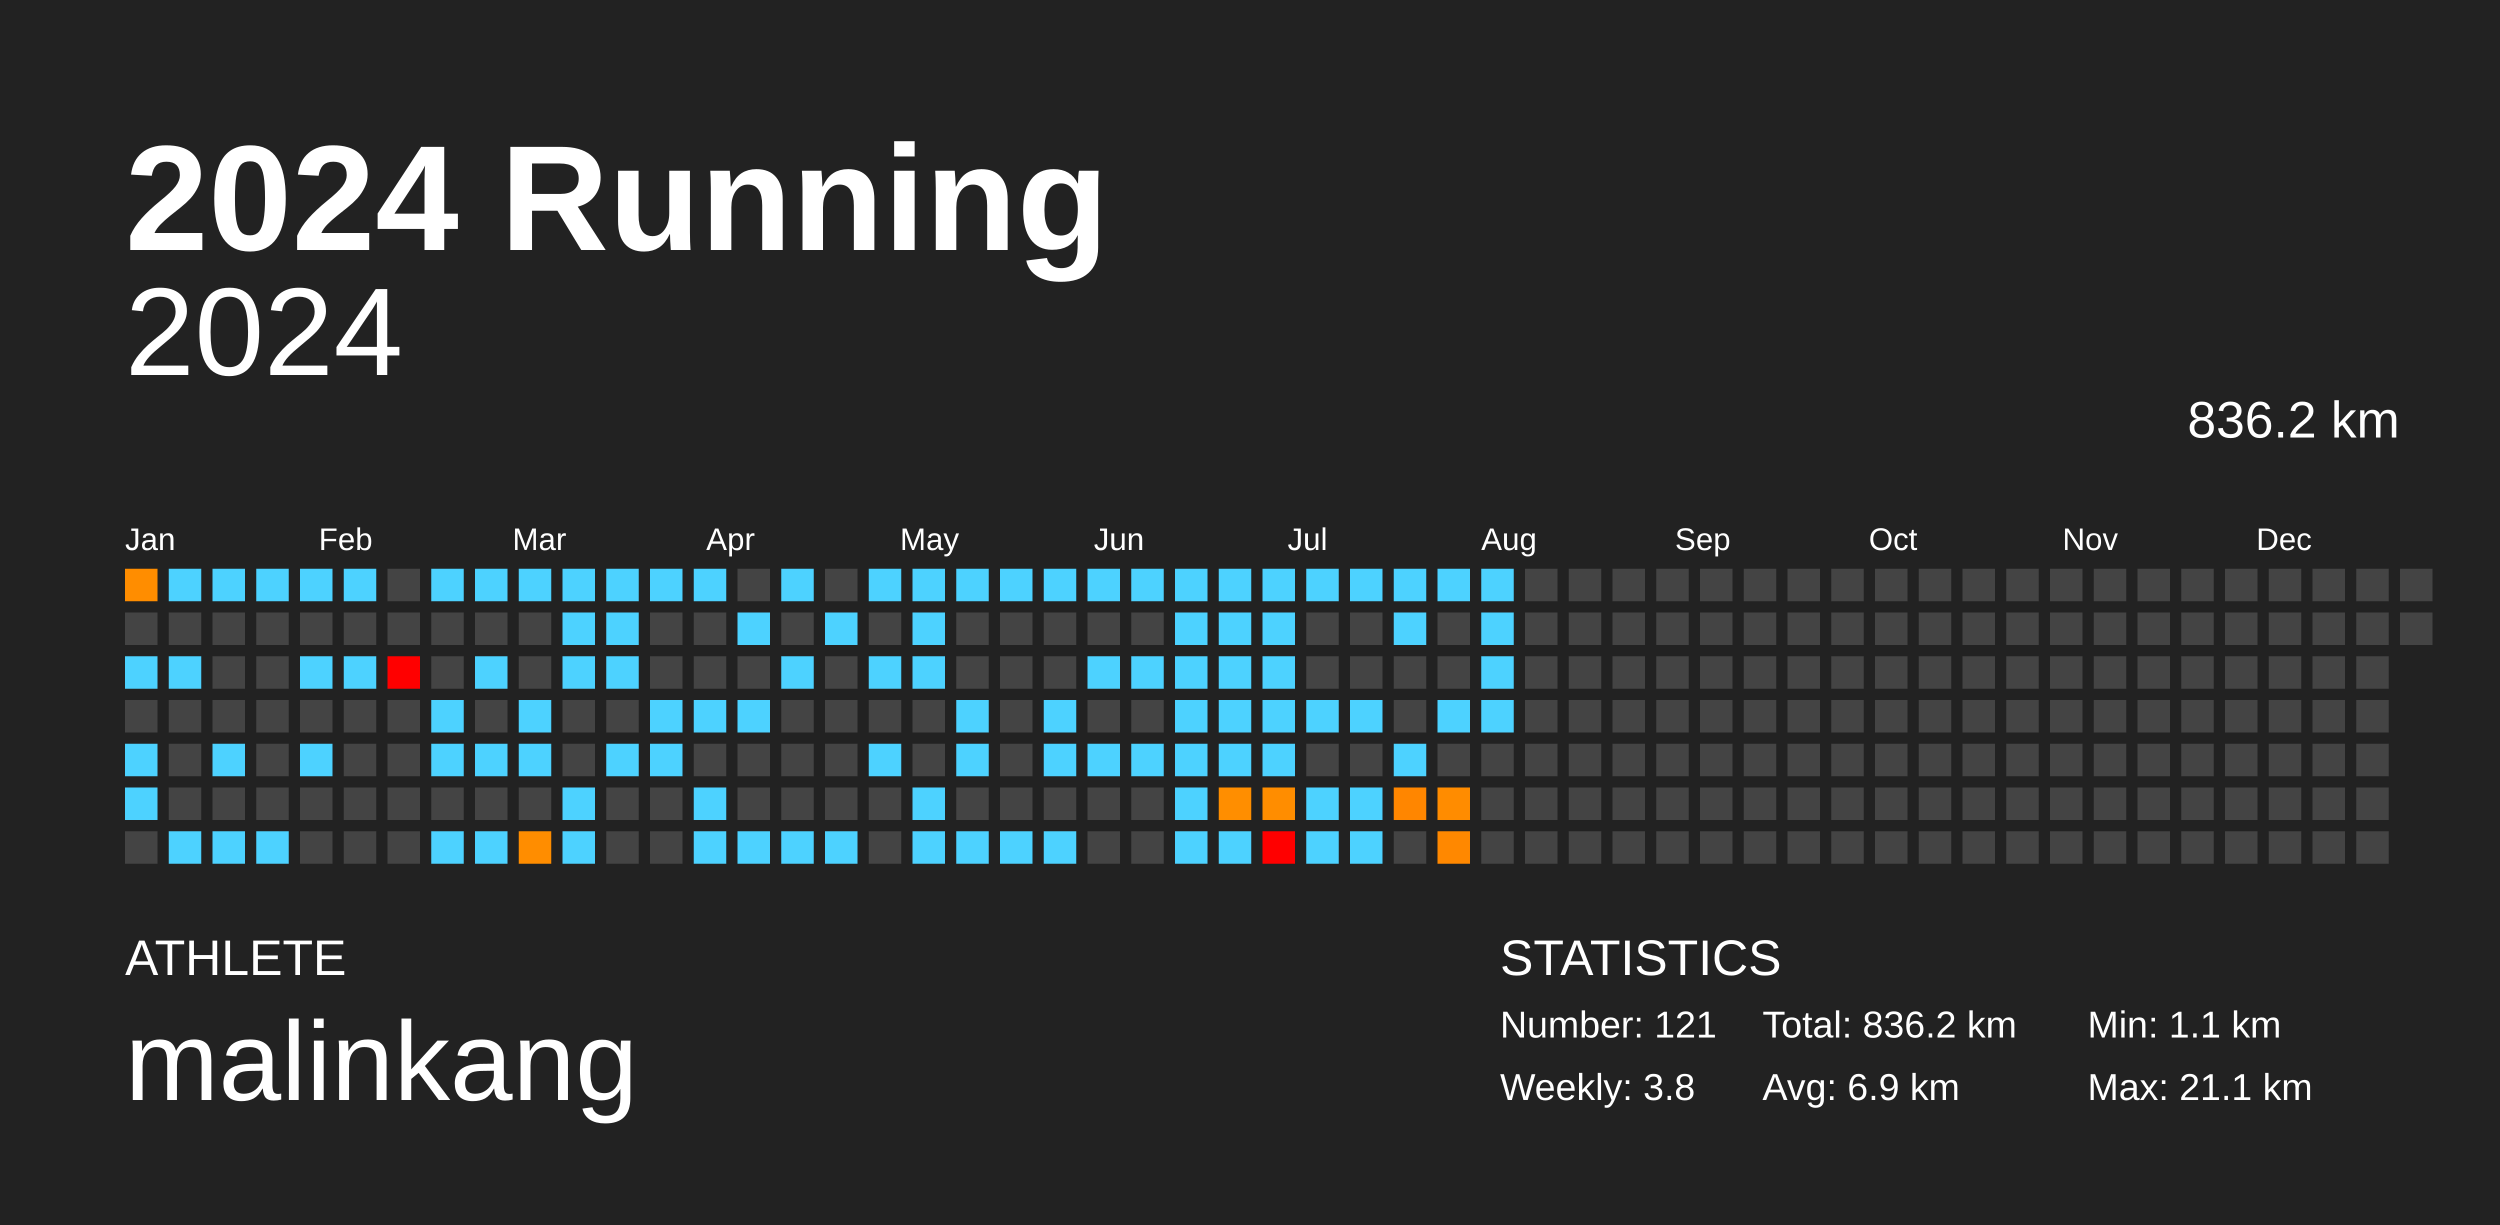
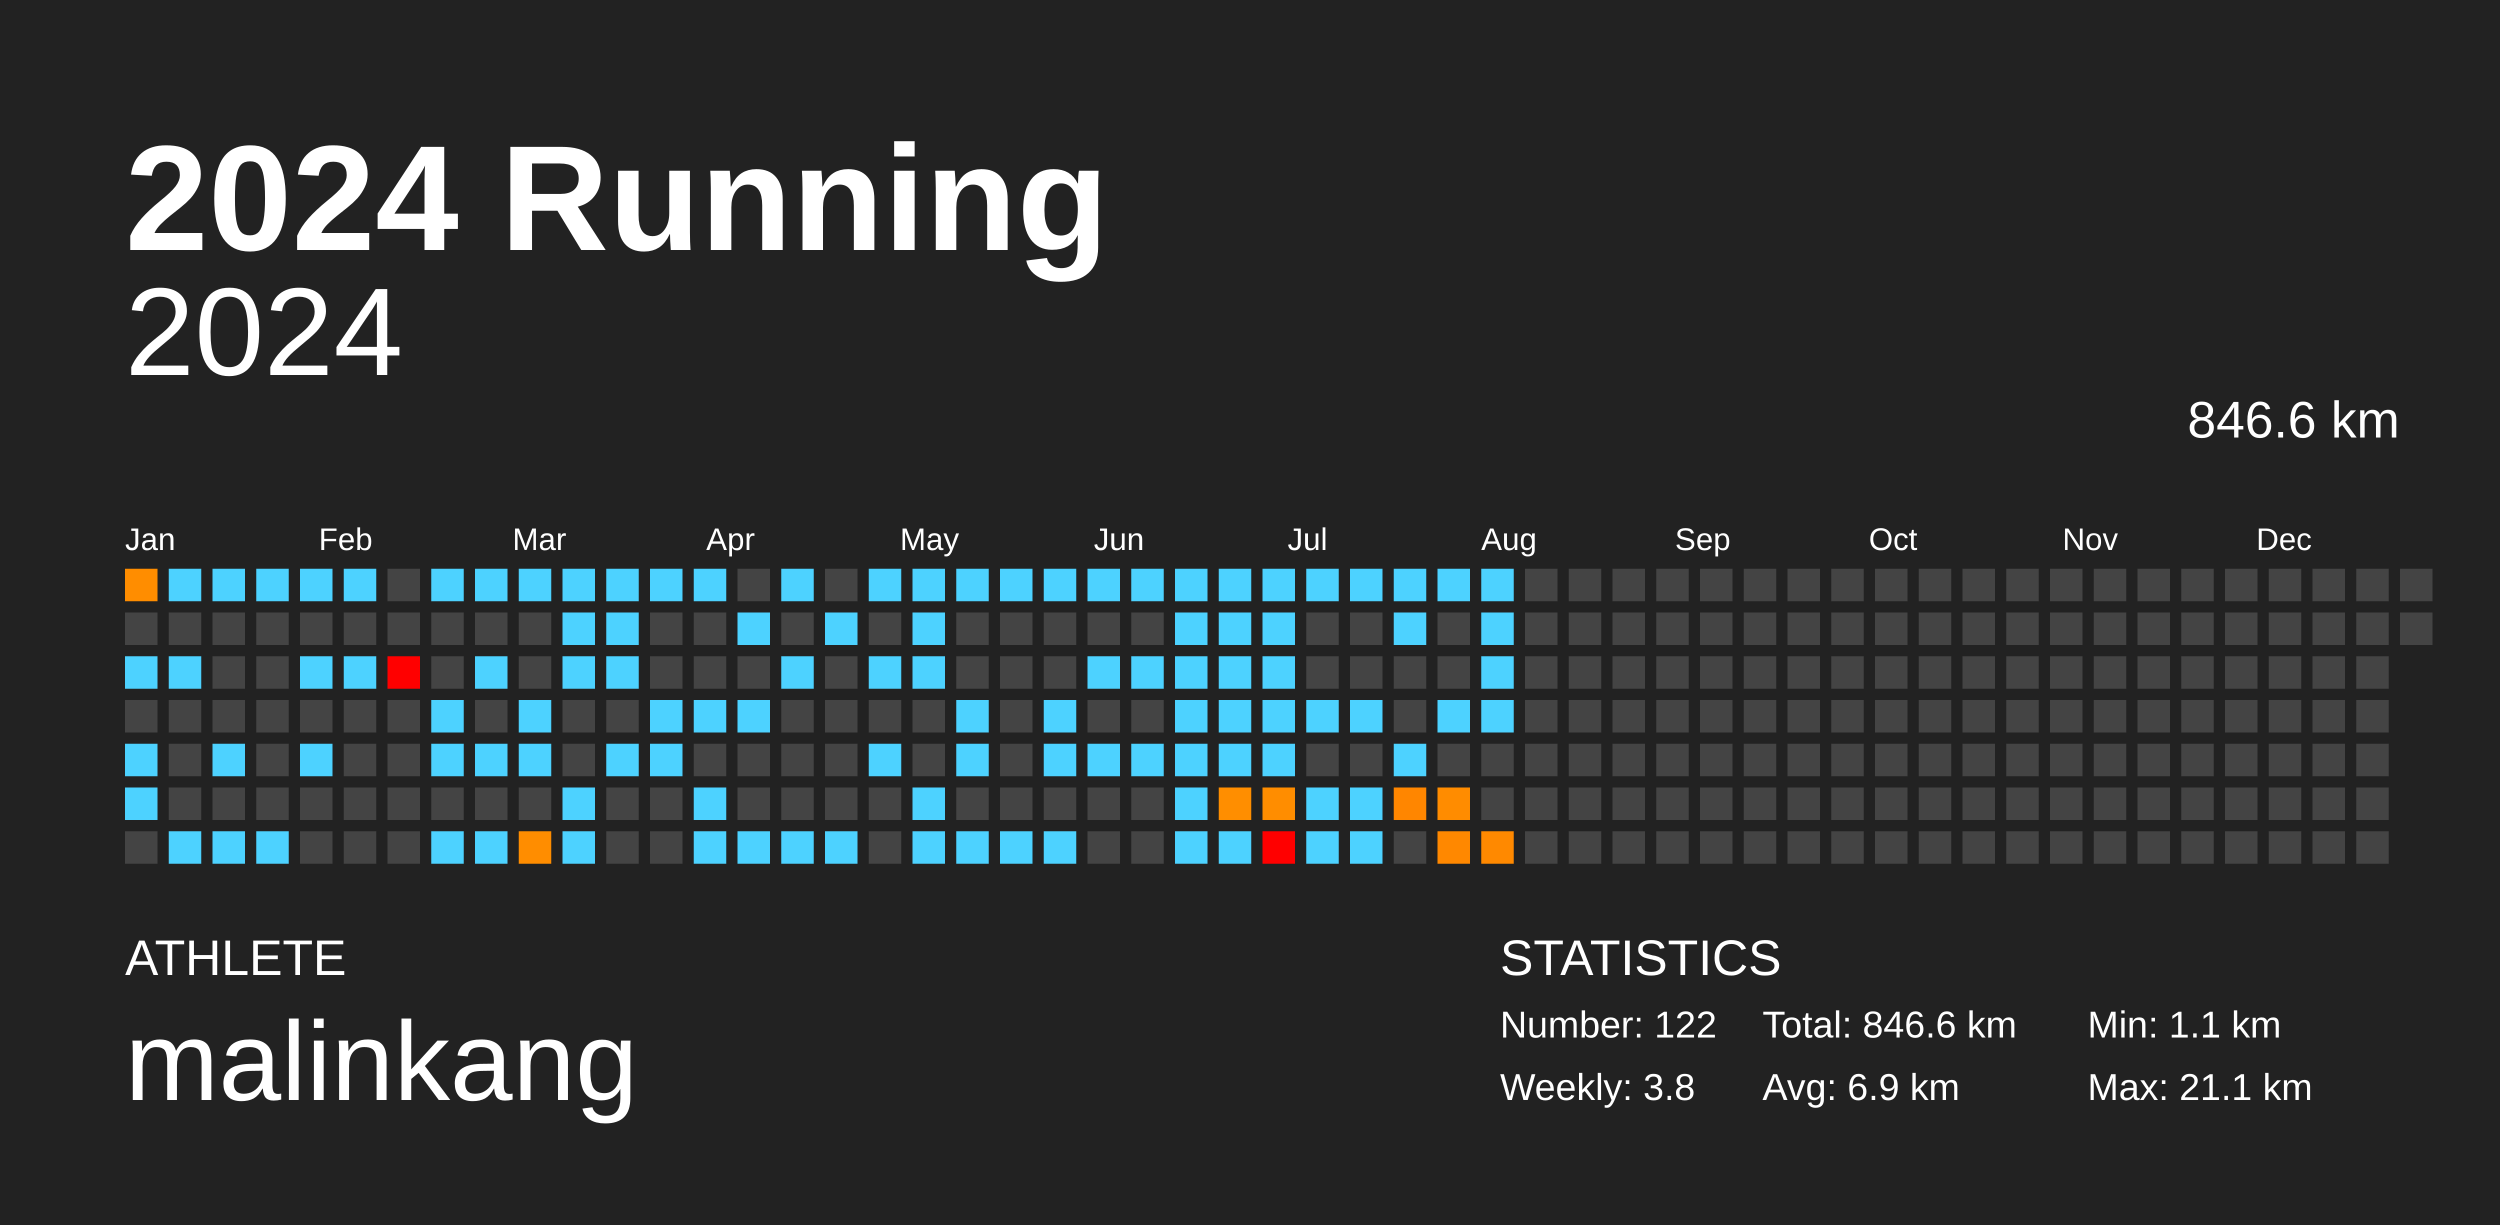
<svg xmlns="http://www.w3.org/2000/svg" baseProfile="full" height="98mm" version="1.1" viewBox="0,0,200,98" width="200mm">
  <defs />
  <rect fill="#222222" height="98" width="200" x="0" y="0" />
  <text fill="#FFFFFF" style="font-size:12px; font-family:Arial; font-weight:bold;" x="10" y="20">2024 Running</text>
  <text fill="#FFFFFF" style="font-size:4px; font-family:Arial" x="10" y="78">ATHLETE</text>
  <text fill="#FFFFFF" style="font-size:9px; font-family:Arial" x="10" y="88">malinkang</text>
  <text fill="#FFFFFF" style="font-size:4px; font-family:Arial" x="120" y="78">STATISTICS</text>
-   <text fill="#FFFFFF" style="font-size:3px; font-family:Arial" x="120" y="83">Number: 121</text>
+   <text fill="#FFFFFF" style="font-size:3px; font-family:Arial" x="120" y="83">Number: 122</text>
  <text fill="#FFFFFF" style="font-size:3px; font-family:Arial" x="120" y="88">Weekly: 3.8</text>
-   <text fill="#FFFFFF" style="font-size:3px; font-family:Arial" x="141" y="83">Total: 836.2 km</text>
+   <text fill="#FFFFFF" style="font-size:3px; font-family:Arial" x="141" y="83">Total: 846.6 km</text>
  <text fill="#FFFFFF" style="font-size:3px; font-family:Arial" x="141" y="88">Avg: 6.9 km</text>
  <text fill="#FFFFFF" style="font-size:3px; font-family:Arial" x="167" y="83">Min: 1.1 km</text>
  <text fill="#FFFFFF" style="font-size:3px; font-family:Arial" x="167" y="88">Max: 21.1 km</text>
  <text alignment-baseline="hanging" fill="#FFFFFF" style="font-size:10.0px; font-family:Arial;" x="10" y="30">2024</text>
-   <text alignment-baseline="hanging" fill="#FFFFFF" style="font-size:4.125px; font-family:Arial;" x="175" y="35">836.2 km</text>
+   <text alignment-baseline="hanging" fill="#FFFFFF" style="font-size:4.125px; font-family:Arial;" x="175" y="35">846.6 km</text>
  <text fill="#FFFFFF" style="font-size:2.5px; font-family:Arial" x="10.0" y="44">Jan</text>
  <text fill="#FFFFFF" style="font-size:2.5px; font-family:Arial" x="25.5" y="44">Feb</text>
  <text fill="#FFFFFF" style="font-size:2.5px; font-family:Arial" x="41.0" y="44">Mar</text>
  <text fill="#FFFFFF" style="font-size:2.5px; font-family:Arial" x="56.5" y="44">Apr</text>
  <text fill="#FFFFFF" style="font-size:2.5px; font-family:Arial" x="72.0" y="44">May</text>
  <text fill="#FFFFFF" style="font-size:2.5px; font-family:Arial" x="87.5" y="44">Jun</text>
  <text fill="#FFFFFF" style="font-size:2.5px; font-family:Arial" x="103.0" y="44">Jul</text>
  <text fill="#FFFFFF" style="font-size:2.5px; font-family:Arial" x="118.5" y="44">Aug</text>
  <text fill="#FFFFFF" style="font-size:2.5px; font-family:Arial" x="134.0" y="44">Sep</text>
  <text fill="#FFFFFF" style="font-size:2.5px; font-family:Arial" x="149.5" y="44">Oct</text>
  <text fill="#FFFFFF" style="font-size:2.5px; font-family:Arial" x="165.0" y="44">Nov</text>
  <text fill="#FFFFFF" style="font-size:2.5px; font-family:Arial" x="180.5" y="44">Dec</text>
  <rect fill="#ff8d00" height="2.6" width="2.6" x="10.0" y="45.5" />
  <rect fill="#444444" height="2.6" width="2.6" x="10.0" y="49.0" />
  <rect fill="#4dd2ff" height="2.6" width="2.6" x="10.0" y="52.5" />
  <rect fill="#444444" height="2.6" width="2.6" x="10.0" y="56.0" />
  <rect fill="#4dd2ff" height="2.6" width="2.6" x="10.0" y="59.5" />
  <rect fill="#4dd2ff" height="2.6" width="2.6" x="10.0" y="63.0" />
  <rect fill="#444444" height="2.6" width="2.6" x="10.0" y="66.5" />
  <rect fill="#4dd2ff" height="2.6" width="2.6" x="13.5" y="45.5" />
  <rect fill="#444444" height="2.6" width="2.6" x="13.5" y="49.0" />
  <rect fill="#4dd2ff" height="2.6" width="2.6" x="13.5" y="52.5" />
  <rect fill="#444444" height="2.6" width="2.6" x="13.5" y="56.0" />
  <rect fill="#444444" height="2.6" width="2.6" x="13.5" y="59.5" />
  <rect fill="#444444" height="2.6" width="2.6" x="13.5" y="63.0" />
  <rect fill="#4dd2ff" height="2.6" width="2.6" x="13.5" y="66.5" />
  <rect fill="#4dd2ff" height="2.6" width="2.6" x="17.0" y="45.5" />
  <rect fill="#444444" height="2.6" width="2.6" x="17.0" y="49.0" />
  <rect fill="#444444" height="2.6" width="2.6" x="17.0" y="52.5" />
  <rect fill="#444444" height="2.6" width="2.6" x="17.0" y="56.0" />
  <rect fill="#4dd2ff" height="2.6" width="2.6" x="17.0" y="59.5" />
  <rect fill="#444444" height="2.6" width="2.6" x="17.0" y="63.0" />
  <rect fill="#4dd2ff" height="2.6" width="2.6" x="17.0" y="66.5" />
  <rect fill="#4dd2ff" height="2.6" width="2.6" x="20.5" y="45.5" />
  <rect fill="#444444" height="2.6" width="2.6" x="20.5" y="49.0" />
  <rect fill="#444444" height="2.6" width="2.6" x="20.5" y="52.5" />
  <rect fill="#444444" height="2.6" width="2.6" x="20.5" y="56.0" />
  <rect fill="#444444" height="2.6" width="2.6" x="20.5" y="59.5" />
  <rect fill="#444444" height="2.6" width="2.6" x="20.5" y="63.0" />
  <rect fill="#4dd2ff" height="2.6" width="2.6" x="20.5" y="66.5" />
  <rect fill="#4dd2ff" height="2.6" width="2.6" x="24.0" y="45.5" />
  <rect fill="#444444" height="2.6" width="2.6" x="24.0" y="49.0" />
  <rect fill="#4dd2ff" height="2.6" width="2.6" x="24.0" y="52.5" />
  <rect fill="#444444" height="2.6" width="2.6" x="24.0" y="56.0" />
  <rect fill="#4dd2ff" height="2.6" width="2.6" x="24.0" y="59.5" />
  <rect fill="#444444" height="2.6" width="2.6" x="24.0" y="63.0" />
  <rect fill="#444444" height="2.6" width="2.6" x="24.0" y="66.5" />
  <rect fill="#4dd2ff" height="2.6" width="2.6" x="27.5" y="45.5" />
  <rect fill="#444444" height="2.6" width="2.6" x="27.5" y="49.0" />
  <rect fill="#4dd2ff" height="2.6" width="2.6" x="27.5" y="52.5" />
  <rect fill="#444444" height="2.6" width="2.6" x="27.5" y="56.0" />
  <rect fill="#444444" height="2.6" width="2.6" x="27.5" y="59.5" />
  <rect fill="#444444" height="2.6" width="2.6" x="27.5" y="63.0" />
  <rect fill="#444444" height="2.6" width="2.6" x="27.5" y="66.5" />
  <rect fill="#444444" height="2.6" width="2.6" x="31.0" y="45.5" />
  <rect fill="#444444" height="2.6" width="2.6" x="31.0" y="49.0" />
  <rect fill="red" height="2.6" width="2.6" x="31.0" y="52.5" />
  <rect fill="#444444" height="2.6" width="2.6" x="31.0" y="56.0" />
  <rect fill="#444444" height="2.6" width="2.6" x="31.0" y="59.5" />
  <rect fill="#444444" height="2.6" width="2.6" x="31.0" y="63.0" />
  <rect fill="#444444" height="2.6" width="2.6" x="31.0" y="66.5" />
  <rect fill="#4dd2ff" height="2.6" width="2.6" x="34.5" y="45.5" />
  <rect fill="#444444" height="2.6" width="2.6" x="34.5" y="49.0" />
  <rect fill="#444444" height="2.6" width="2.6" x="34.5" y="52.5" />
  <rect fill="#4dd2ff" height="2.6" width="2.6" x="34.5" y="56.0" />
  <rect fill="#4dd2ff" height="2.6" width="2.6" x="34.5" y="59.5" />
  <rect fill="#444444" height="2.6" width="2.6" x="34.5" y="63.0" />
  <rect fill="#4dd2ff" height="2.6" width="2.6" x="34.5" y="66.5" />
  <rect fill="#4dd2ff" height="2.6" width="2.6" x="38.0" y="45.5" />
  <rect fill="#444444" height="2.6" width="2.6" x="38.0" y="49.0" />
  <rect fill="#4dd2ff" height="2.6" width="2.6" x="38.0" y="52.5" />
  <rect fill="#444444" height="2.6" width="2.6" x="38.0" y="56.0" />
  <rect fill="#4dd2ff" height="2.6" width="2.6" x="38.0" y="59.5" />
  <rect fill="#444444" height="2.6" width="2.6" x="38.0" y="63.0" />
  <rect fill="#4dd2ff" height="2.6" width="2.6" x="38.0" y="66.5" />
  <rect fill="#4dd2ff" height="2.6" width="2.6" x="41.5" y="45.5" />
  <rect fill="#444444" height="2.6" width="2.6" x="41.5" y="49.0" />
  <rect fill="#444444" height="2.6" width="2.6" x="41.5" y="52.5" />
  <rect fill="#4dd2ff" height="2.6" width="2.6" x="41.5" y="56.0" />
  <rect fill="#4dd2ff" height="2.6" width="2.6" x="41.5" y="59.5" />
  <rect fill="#444444" height="2.6" width="2.6" x="41.5" y="63.0" />
  <rect fill="#ff8d00" height="2.6" width="2.6" x="41.5" y="66.5" />
  <rect fill="#4dd2ff" height="2.6" width="2.6" x="45.0" y="45.5" />
  <rect fill="#4dd2ff" height="2.6" width="2.6" x="45.0" y="49.0" />
  <rect fill="#4dd2ff" height="2.6" width="2.6" x="45.0" y="52.5" />
  <rect fill="#444444" height="2.6" width="2.6" x="45.0" y="56.0" />
  <rect fill="#444444" height="2.6" width="2.6" x="45.0" y="59.5" />
  <rect fill="#4dd2ff" height="2.6" width="2.6" x="45.0" y="63.0" />
  <rect fill="#4dd2ff" height="2.6" width="2.6" x="45.0" y="66.5" />
  <rect fill="#4dd2ff" height="2.6" width="2.6" x="48.5" y="45.5" />
  <rect fill="#4dd2ff" height="2.6" width="2.6" x="48.5" y="49.0" />
  <rect fill="#4dd2ff" height="2.6" width="2.6" x="48.5" y="52.5" />
  <rect fill="#444444" height="2.6" width="2.6" x="48.5" y="56.0" />
  <rect fill="#4dd2ff" height="2.6" width="2.6" x="48.5" y="59.5" />
  <rect fill="#444444" height="2.6" width="2.6" x="48.5" y="63.0" />
  <rect fill="#444444" height="2.6" width="2.6" x="48.5" y="66.5" />
  <rect fill="#4dd2ff" height="2.6" width="2.6" x="52.0" y="45.5" />
  <rect fill="#444444" height="2.6" width="2.6" x="52.0" y="49.0" />
  <rect fill="#444444" height="2.6" width="2.6" x="52.0" y="52.5" />
  <rect fill="#4dd2ff" height="2.6" width="2.6" x="52.0" y="56.0" />
  <rect fill="#4dd2ff" height="2.6" width="2.6" x="52.0" y="59.5" />
  <rect fill="#444444" height="2.6" width="2.6" x="52.0" y="63.0" />
  <rect fill="#444444" height="2.6" width="2.6" x="52.0" y="66.5" />
  <rect fill="#4dd2ff" height="2.6" width="2.6" x="55.5" y="45.5" />
  <rect fill="#444444" height="2.6" width="2.6" x="55.5" y="49.0" />
  <rect fill="#444444" height="2.6" width="2.6" x="55.5" y="52.5" />
  <rect fill="#4dd2ff" height="2.6" width="2.6" x="55.5" y="56.0" />
  <rect fill="#444444" height="2.6" width="2.6" x="55.5" y="59.5" />
  <rect fill="#4dd2ff" height="2.6" width="2.6" x="55.5" y="63.0" />
  <rect fill="#4dd2ff" height="2.6" width="2.6" x="55.5" y="66.5" />
  <rect fill="#444444" height="2.6" width="2.6" x="59.0" y="45.5" />
  <rect fill="#4dd2ff" height="2.6" width="2.6" x="59.0" y="49.0" />
  <rect fill="#444444" height="2.6" width="2.6" x="59.0" y="52.5" />
  <rect fill="#4dd2ff" height="2.6" width="2.6" x="59.0" y="56.0" />
  <rect fill="#444444" height="2.6" width="2.6" x="59.0" y="59.5" />
  <rect fill="#444444" height="2.6" width="2.6" x="59.0" y="63.0" />
  <rect fill="#4dd2ff" height="2.6" width="2.6" x="59.0" y="66.5" />
  <rect fill="#4dd2ff" height="2.6" width="2.6" x="62.5" y="45.5" />
  <rect fill="#444444" height="2.6" width="2.6" x="62.5" y="49.0" />
  <rect fill="#4dd2ff" height="2.6" width="2.6" x="62.5" y="52.5" />
  <rect fill="#444444" height="2.6" width="2.6" x="62.5" y="56.0" />
  <rect fill="#444444" height="2.6" width="2.6" x="62.5" y="59.5" />
  <rect fill="#444444" height="2.6" width="2.6" x="62.5" y="63.0" />
  <rect fill="#4dd2ff" height="2.6" width="2.6" x="62.5" y="66.5" />
  <rect fill="#444444" height="2.6" width="2.6" x="66.0" y="45.5" />
  <rect fill="#4dd2ff" height="2.6" width="2.6" x="66.0" y="49.0" />
  <rect fill="#444444" height="2.6" width="2.6" x="66.0" y="52.5" />
  <rect fill="#444444" height="2.6" width="2.6" x="66.0" y="56.0" />
  <rect fill="#444444" height="2.6" width="2.6" x="66.0" y="59.5" />
  <rect fill="#444444" height="2.6" width="2.6" x="66.0" y="63.0" />
  <rect fill="#4dd2ff" height="2.6" width="2.6" x="66.0" y="66.5" />
  <rect fill="#4dd2ff" height="2.6" width="2.6" x="69.5" y="45.5" />
  <rect fill="#444444" height="2.6" width="2.6" x="69.5" y="49.0" />
  <rect fill="#4dd2ff" height="2.6" width="2.6" x="69.5" y="52.5" />
  <rect fill="#444444" height="2.6" width="2.6" x="69.5" y="56.0" />
  <rect fill="#4dd2ff" height="2.6" width="2.6" x="69.5" y="59.5" />
  <rect fill="#444444" height="2.6" width="2.6" x="69.5" y="63.0" />
  <rect fill="#444444" height="2.6" width="2.6" x="69.5" y="66.5" />
  <rect fill="#4dd2ff" height="2.6" width="2.6" x="73.0" y="45.5" />
  <rect fill="#4dd2ff" height="2.6" width="2.6" x="73.0" y="49.0" />
  <rect fill="#4dd2ff" height="2.6" width="2.6" x="73.0" y="52.5" />
  <rect fill="#444444" height="2.6" width="2.6" x="73.0" y="56.0" />
  <rect fill="#444444" height="2.6" width="2.6" x="73.0" y="59.5" />
  <rect fill="#4dd2ff" height="2.6" width="2.6" x="73.0" y="63.0" />
  <rect fill="#4dd2ff" height="2.6" width="2.6" x="73.0" y="66.5" />
  <rect fill="#4dd2ff" height="2.6" width="2.6" x="76.5" y="45.5" />
  <rect fill="#444444" height="2.6" width="2.6" x="76.5" y="49.0" />
  <rect fill="#444444" height="2.6" width="2.6" x="76.5" y="52.5" />
  <rect fill="#4dd2ff" height="2.6" width="2.6" x="76.5" y="56.0" />
  <rect fill="#4dd2ff" height="2.6" width="2.6" x="76.5" y="59.5" />
  <rect fill="#444444" height="2.6" width="2.6" x="76.5" y="63.0" />
  <rect fill="#4dd2ff" height="2.6" width="2.6" x="76.5" y="66.5" />
  <rect fill="#4dd2ff" height="2.6" width="2.6" x="80.0" y="45.5" />
  <rect fill="#444444" height="2.6" width="2.6" x="80.0" y="49.0" />
  <rect fill="#444444" height="2.6" width="2.6" x="80.0" y="52.5" />
  <rect fill="#444444" height="2.6" width="2.6" x="80.0" y="56.0" />
  <rect fill="#444444" height="2.6" width="2.6" x="80.0" y="59.5" />
  <rect fill="#444444" height="2.6" width="2.6" x="80.0" y="63.0" />
  <rect fill="#4dd2ff" height="2.6" width="2.6" x="80.0" y="66.5" />
  <rect fill="#4dd2ff" height="2.6" width="2.6" x="83.5" y="45.5" />
  <rect fill="#444444" height="2.6" width="2.6" x="83.5" y="49.0" />
  <rect fill="#444444" height="2.6" width="2.6" x="83.5" y="52.5" />
  <rect fill="#4dd2ff" height="2.6" width="2.6" x="83.5" y="56.0" />
  <rect fill="#4dd2ff" height="2.6" width="2.6" x="83.5" y="59.5" />
  <rect fill="#444444" height="2.6" width="2.6" x="83.5" y="63.0" />
  <rect fill="#4dd2ff" height="2.6" width="2.6" x="83.5" y="66.5" />
  <rect fill="#4dd2ff" height="2.6" width="2.6" x="87.0" y="45.5" />
  <rect fill="#444444" height="2.6" width="2.6" x="87.0" y="49.0" />
  <rect fill="#4dd2ff" height="2.6" width="2.6" x="87.0" y="52.5" />
  <rect fill="#444444" height="2.6" width="2.6" x="87.0" y="56.0" />
  <rect fill="#4dd2ff" height="2.6" width="2.6" x="87.0" y="59.5" />
  <rect fill="#444444" height="2.6" width="2.6" x="87.0" y="63.0" />
  <rect fill="#444444" height="2.6" width="2.6" x="87.0" y="66.5" />
  <rect fill="#4dd2ff" height="2.6" width="2.6" x="90.5" y="45.5" />
  <rect fill="#444444" height="2.6" width="2.6" x="90.5" y="49.0" />
  <rect fill="#4dd2ff" height="2.6" width="2.6" x="90.5" y="52.5" />
  <rect fill="#444444" height="2.6" width="2.6" x="90.5" y="56.0" />
  <rect fill="#4dd2ff" height="2.6" width="2.6" x="90.5" y="59.5" />
  <rect fill="#444444" height="2.6" width="2.6" x="90.5" y="63.0" />
  <rect fill="#444444" height="2.6" width="2.6" x="90.5" y="66.5" />
  <rect fill="#4dd2ff" height="2.6" width="2.6" x="94.0" y="45.5" />
  <rect fill="#4dd2ff" height="2.6" width="2.6" x="94.0" y="49.0" />
  <rect fill="#4dd2ff" height="2.6" width="2.6" x="94.0" y="52.5" />
  <rect fill="#4dd2ff" height="2.6" width="2.6" x="94.0" y="56.0" />
  <rect fill="#4dd2ff" height="2.6" width="2.6" x="94.0" y="59.5" />
  <rect fill="#4dd2ff" height="2.6" width="2.6" x="94.0" y="63.0" />
  <rect fill="#4dd2ff" height="2.6" width="2.6" x="94.0" y="66.5" />
  <rect fill="#4dd2ff" height="2.6" width="2.6" x="97.5" y="45.5" />
  <rect fill="#4dd2ff" height="2.6" width="2.6" x="97.5" y="49.0" />
  <rect fill="#4dd2ff" height="2.6" width="2.6" x="97.5" y="52.5" />
  <rect fill="#4dd2ff" height="2.6" width="2.6" x="97.5" y="56.0" />
  <rect fill="#4dd2ff" height="2.6" width="2.6" x="97.5" y="59.5" />
  <rect fill="#ff8e00" height="2.6" width="2.6" x="97.5" y="63.0" />
  <rect fill="#4dd2ff" height="2.6" width="2.6" x="97.5" y="66.5" />
  <rect fill="#4dd2ff" height="2.6" width="2.6" x="101.0" y="45.5" />
  <rect fill="#4dd2ff" height="2.6" width="2.6" x="101.0" y="49.0" />
  <rect fill="#4dd2ff" height="2.6" width="2.6" x="101.0" y="52.5" />
  <rect fill="#4dd2ff" height="2.6" width="2.6" x="101.0" y="56.0" />
  <rect fill="#4dd2ff" height="2.6" width="2.6" x="101.0" y="59.5" />
  <rect fill="#ff8d00" height="2.6" width="2.6" x="101.0" y="63.0" />
  <rect fill="red" height="2.6" width="2.6" x="101.0" y="66.5" />
  <rect fill="#4dd2ff" height="2.6" width="2.6" x="104.5" y="45.5" />
  <rect fill="#444444" height="2.6" width="2.6" x="104.5" y="49.0" />
  <rect fill="#444444" height="2.6" width="2.6" x="104.5" y="52.5" />
  <rect fill="#4dd2ff" height="2.6" width="2.6" x="104.5" y="56.0" />
  <rect fill="#444444" height="2.6" width="2.6" x="104.5" y="59.5" />
  <rect fill="#4dd2ff" height="2.6" width="2.6" x="104.5" y="63.0" />
  <rect fill="#4dd2ff" height="2.6" width="2.6" x="104.5" y="66.5" />
  <rect fill="#4dd2ff" height="2.6" width="2.6" x="108.0" y="45.5" />
  <rect fill="#444444" height="2.6" width="2.6" x="108.0" y="49.0" />
  <rect fill="#444444" height="2.6" width="2.6" x="108.0" y="52.5" />
  <rect fill="#4dd2ff" height="2.6" width="2.6" x="108.0" y="56.0" />
  <rect fill="#444444" height="2.6" width="2.6" x="108.0" y="59.5" />
  <rect fill="#4dd2ff" height="2.6" width="2.6" x="108.0" y="63.0" />
  <rect fill="#4dd2ff" height="2.6" width="2.6" x="108.0" y="66.5" />
  <rect fill="#4dd2ff" height="2.6" width="2.6" x="111.5" y="45.5" />
  <rect fill="#4dd2ff" height="2.6" width="2.6" x="111.5" y="49.0" />
  <rect fill="#444444" height="2.6" width="2.6" x="111.5" y="52.5" />
  <rect fill="#444444" height="2.6" width="2.6" x="111.5" y="56.0" />
  <rect fill="#4dd2ff" height="2.6" width="2.6" x="111.5" y="59.5" />
  <rect fill="#ff8600" height="2.6" width="2.6" x="111.5" y="63.0" />
  <rect fill="#444444" height="2.6" width="2.6" x="111.5" y="66.5" />
  <rect fill="#4dd2ff" height="2.6" width="2.6" x="115.0" y="45.5" />
  <rect fill="#444444" height="2.6" width="2.6" x="115.0" y="49.0" />
  <rect fill="#444444" height="2.6" width="2.6" x="115.0" y="52.5" />
  <rect fill="#4dd2ff" height="2.6" width="2.6" x="115.0" y="56.0" />
  <rect fill="#444444" height="2.6" width="2.6" x="115.0" y="59.5" />
  <rect fill="#ff8c00" height="2.6" width="2.6" x="115.0" y="63.0" />
  <rect fill="#ff8800" height="2.6" width="2.6" x="115.0" y="66.5" />
  <rect fill="#4dd2ff" height="2.6" width="2.6" x="118.5" y="45.5" />
  <rect fill="#4dd2ff" height="2.6" width="2.6" x="118.5" y="49.0" />
  <rect fill="#4dd2ff" height="2.6" width="2.6" x="118.5" y="52.5" />
  <rect fill="#4dd2ff" height="2.6" width="2.6" x="118.5" y="56.0" />
  <rect fill="#444444" height="2.6" width="2.6" x="118.5" y="59.5" />
  <rect fill="#444444" height="2.6" width="2.6" x="118.5" y="63.0" />
-   <rect fill="#444444" height="2.6" width="2.6" x="118.5" y="66.5" />
+   <rect fill="#ff8900" height="2.6" width="2.6" x="118.5" y="66.5" />
  <rect fill="#444444" height="2.6" width="2.6" x="122.0" y="45.5" />
  <rect fill="#444444" height="2.6" width="2.6" x="122.0" y="49.0" />
  <rect fill="#444444" height="2.6" width="2.6" x="122.0" y="52.5" />
  <rect fill="#444444" height="2.6" width="2.6" x="122.0" y="56.0" />
  <rect fill="#444444" height="2.6" width="2.6" x="122.0" y="59.5" />
  <rect fill="#444444" height="2.6" width="2.6" x="122.0" y="63.0" />
  <rect fill="#444444" height="2.6" width="2.6" x="122.0" y="66.5" />
  <rect fill="#444444" height="2.6" width="2.6" x="125.5" y="45.5" />
  <rect fill="#444444" height="2.6" width="2.6" x="125.5" y="49.0" />
  <rect fill="#444444" height="2.6" width="2.6" x="125.5" y="52.5" />
  <rect fill="#444444" height="2.6" width="2.6" x="125.5" y="56.0" />
  <rect fill="#444444" height="2.6" width="2.6" x="125.5" y="59.5" />
  <rect fill="#444444" height="2.6" width="2.6" x="125.5" y="63.0" />
  <rect fill="#444444" height="2.6" width="2.6" x="125.5" y="66.5" />
  <rect fill="#444444" height="2.6" width="2.6" x="129.0" y="45.5" />
  <rect fill="#444444" height="2.6" width="2.6" x="129.0" y="49.0" />
  <rect fill="#444444" height="2.6" width="2.6" x="129.0" y="52.5" />
  <rect fill="#444444" height="2.6" width="2.6" x="129.0" y="56.0" />
  <rect fill="#444444" height="2.6" width="2.6" x="129.0" y="59.5" />
  <rect fill="#444444" height="2.6" width="2.6" x="129.0" y="63.0" />
  <rect fill="#444444" height="2.6" width="2.6" x="129.0" y="66.5" />
  <rect fill="#444444" height="2.6" width="2.6" x="132.5" y="45.5" />
  <rect fill="#444444" height="2.6" width="2.6" x="132.5" y="49.0" />
  <rect fill="#444444" height="2.6" width="2.6" x="132.5" y="52.5" />
  <rect fill="#444444" height="2.6" width="2.6" x="132.5" y="56.0" />
  <rect fill="#444444" height="2.6" width="2.6" x="132.5" y="59.5" />
  <rect fill="#444444" height="2.6" width="2.6" x="132.5" y="63.0" />
  <rect fill="#444444" height="2.6" width="2.6" x="132.5" y="66.5" />
  <rect fill="#444444" height="2.6" width="2.6" x="136.0" y="45.5" />
  <rect fill="#444444" height="2.6" width="2.6" x="136.0" y="49.0" />
  <rect fill="#444444" height="2.6" width="2.6" x="136.0" y="52.5" />
  <rect fill="#444444" height="2.6" width="2.6" x="136.0" y="56.0" />
  <rect fill="#444444" height="2.6" width="2.6" x="136.0" y="59.5" />
  <rect fill="#444444" height="2.6" width="2.6" x="136.0" y="63.0" />
  <rect fill="#444444" height="2.6" width="2.6" x="136.0" y="66.5" />
  <rect fill="#444444" height="2.6" width="2.6" x="139.5" y="45.5" />
  <rect fill="#444444" height="2.6" width="2.6" x="139.5" y="49.0" />
  <rect fill="#444444" height="2.6" width="2.6" x="139.5" y="52.5" />
  <rect fill="#444444" height="2.6" width="2.6" x="139.5" y="56.0" />
  <rect fill="#444444" height="2.6" width="2.6" x="139.5" y="59.5" />
  <rect fill="#444444" height="2.6" width="2.6" x="139.5" y="63.0" />
  <rect fill="#444444" height="2.6" width="2.6" x="139.5" y="66.5" />
  <rect fill="#444444" height="2.6" width="2.6" x="143.0" y="45.5" />
  <rect fill="#444444" height="2.6" width="2.6" x="143.0" y="49.0" />
  <rect fill="#444444" height="2.6" width="2.6" x="143.0" y="52.5" />
  <rect fill="#444444" height="2.6" width="2.6" x="143.0" y="56.0" />
  <rect fill="#444444" height="2.6" width="2.6" x="143.0" y="59.5" />
  <rect fill="#444444" height="2.6" width="2.6" x="143.0" y="63.0" />
  <rect fill="#444444" height="2.6" width="2.6" x="143.0" y="66.5" />
  <rect fill="#444444" height="2.6" width="2.6" x="146.5" y="45.5" />
  <rect fill="#444444" height="2.6" width="2.6" x="146.5" y="49.0" />
  <rect fill="#444444" height="2.6" width="2.6" x="146.5" y="52.5" />
  <rect fill="#444444" height="2.6" width="2.6" x="146.5" y="56.0" />
  <rect fill="#444444" height="2.6" width="2.6" x="146.5" y="59.5" />
  <rect fill="#444444" height="2.6" width="2.6" x="146.5" y="63.0" />
  <rect fill="#444444" height="2.6" width="2.6" x="146.5" y="66.5" />
  <rect fill="#444444" height="2.6" width="2.6" x="150.0" y="45.5" />
  <rect fill="#444444" height="2.6" width="2.6" x="150.0" y="49.0" />
  <rect fill="#444444" height="2.6" width="2.6" x="150.0" y="52.5" />
  <rect fill="#444444" height="2.6" width="2.6" x="150.0" y="56.0" />
  <rect fill="#444444" height="2.6" width="2.6" x="150.0" y="59.5" />
  <rect fill="#444444" height="2.6" width="2.6" x="150.0" y="63.0" />
  <rect fill="#444444" height="2.6" width="2.6" x="150.0" y="66.5" />
  <rect fill="#444444" height="2.6" width="2.6" x="153.5" y="45.5" />
  <rect fill="#444444" height="2.6" width="2.6" x="153.5" y="49.0" />
  <rect fill="#444444" height="2.6" width="2.6" x="153.5" y="52.5" />
  <rect fill="#444444" height="2.6" width="2.6" x="153.5" y="56.0" />
  <rect fill="#444444" height="2.6" width="2.6" x="153.5" y="59.5" />
  <rect fill="#444444" height="2.6" width="2.6" x="153.5" y="63.0" />
  <rect fill="#444444" height="2.6" width="2.6" x="153.5" y="66.5" />
  <rect fill="#444444" height="2.6" width="2.6" x="157.0" y="45.5" />
  <rect fill="#444444" height="2.6" width="2.6" x="157.0" y="49.0" />
  <rect fill="#444444" height="2.6" width="2.6" x="157.0" y="52.5" />
  <rect fill="#444444" height="2.6" width="2.6" x="157.0" y="56.0" />
  <rect fill="#444444" height="2.6" width="2.6" x="157.0" y="59.5" />
  <rect fill="#444444" height="2.6" width="2.6" x="157.0" y="63.0" />
  <rect fill="#444444" height="2.6" width="2.6" x="157.0" y="66.5" />
  <rect fill="#444444" height="2.6" width="2.6" x="160.5" y="45.5" />
  <rect fill="#444444" height="2.6" width="2.6" x="160.5" y="49.0" />
  <rect fill="#444444" height="2.6" width="2.6" x="160.5" y="52.5" />
  <rect fill="#444444" height="2.6" width="2.6" x="160.5" y="56.0" />
  <rect fill="#444444" height="2.6" width="2.6" x="160.5" y="59.5" />
  <rect fill="#444444" height="2.6" width="2.6" x="160.5" y="63.0" />
  <rect fill="#444444" height="2.6" width="2.6" x="160.5" y="66.5" />
  <rect fill="#444444" height="2.6" width="2.6" x="164.0" y="45.5" />
  <rect fill="#444444" height="2.6" width="2.6" x="164.0" y="49.0" />
  <rect fill="#444444" height="2.6" width="2.6" x="164.0" y="52.5" />
  <rect fill="#444444" height="2.6" width="2.6" x="164.0" y="56.0" />
  <rect fill="#444444" height="2.6" width="2.6" x="164.0" y="59.5" />
  <rect fill="#444444" height="2.6" width="2.6" x="164.0" y="63.0" />
  <rect fill="#444444" height="2.6" width="2.6" x="164.0" y="66.5" />
  <rect fill="#444444" height="2.6" width="2.6" x="167.5" y="45.5" />
  <rect fill="#444444" height="2.6" width="2.6" x="167.5" y="49.0" />
  <rect fill="#444444" height="2.6" width="2.6" x="167.5" y="52.5" />
  <rect fill="#444444" height="2.6" width="2.6" x="167.5" y="56.0" />
  <rect fill="#444444" height="2.6" width="2.6" x="167.5" y="59.5" />
  <rect fill="#444444" height="2.6" width="2.6" x="167.5" y="63.0" />
  <rect fill="#444444" height="2.6" width="2.6" x="167.5" y="66.5" />
  <rect fill="#444444" height="2.6" width="2.6" x="171.0" y="45.5" />
  <rect fill="#444444" height="2.6" width="2.6" x="171.0" y="49.0" />
  <rect fill="#444444" height="2.6" width="2.6" x="171.0" y="52.5" />
  <rect fill="#444444" height="2.6" width="2.6" x="171.0" y="56.0" />
  <rect fill="#444444" height="2.6" width="2.6" x="171.0" y="59.5" />
  <rect fill="#444444" height="2.6" width="2.6" x="171.0" y="63.0" />
  <rect fill="#444444" height="2.6" width="2.6" x="171.0" y="66.5" />
  <rect fill="#444444" height="2.6" width="2.6" x="174.5" y="45.5" />
  <rect fill="#444444" height="2.6" width="2.6" x="174.5" y="49.0" />
  <rect fill="#444444" height="2.6" width="2.6" x="174.5" y="52.5" />
  <rect fill="#444444" height="2.6" width="2.6" x="174.5" y="56.0" />
  <rect fill="#444444" height="2.6" width="2.6" x="174.5" y="59.5" />
  <rect fill="#444444" height="2.6" width="2.6" x="174.5" y="63.0" />
  <rect fill="#444444" height="2.6" width="2.6" x="174.5" y="66.5" />
  <rect fill="#444444" height="2.6" width="2.6" x="178.0" y="45.5" />
  <rect fill="#444444" height="2.6" width="2.6" x="178.0" y="49.0" />
  <rect fill="#444444" height="2.6" width="2.6" x="178.0" y="52.5" />
  <rect fill="#444444" height="2.6" width="2.6" x="178.0" y="56.0" />
  <rect fill="#444444" height="2.6" width="2.6" x="178.0" y="59.5" />
  <rect fill="#444444" height="2.6" width="2.6" x="178.0" y="63.0" />
  <rect fill="#444444" height="2.6" width="2.6" x="178.0" y="66.5" />
  <rect fill="#444444" height="2.6" width="2.6" x="181.5" y="45.5" />
  <rect fill="#444444" height="2.6" width="2.6" x="181.5" y="49.0" />
  <rect fill="#444444" height="2.6" width="2.6" x="181.5" y="52.5" />
  <rect fill="#444444" height="2.6" width="2.6" x="181.5" y="56.0" />
  <rect fill="#444444" height="2.6" width="2.6" x="181.5" y="59.5" />
  <rect fill="#444444" height="2.6" width="2.6" x="181.5" y="63.0" />
  <rect fill="#444444" height="2.6" width="2.6" x="181.5" y="66.5" />
  <rect fill="#444444" height="2.6" width="2.6" x="185.0" y="45.5" />
  <rect fill="#444444" height="2.6" width="2.6" x="185.0" y="49.0" />
  <rect fill="#444444" height="2.6" width="2.6" x="185.0" y="52.5" />
  <rect fill="#444444" height="2.6" width="2.6" x="185.0" y="56.0" />
  <rect fill="#444444" height="2.6" width="2.6" x="185.0" y="59.5" />
  <rect fill="#444444" height="2.6" width="2.6" x="185.0" y="63.0" />
  <rect fill="#444444" height="2.6" width="2.6" x="185.0" y="66.5" />
  <rect fill="#444444" height="2.6" width="2.6" x="188.5" y="45.5" />
  <rect fill="#444444" height="2.6" width="2.6" x="188.5" y="49.0" />
  <rect fill="#444444" height="2.6" width="2.6" x="188.5" y="52.5" />
  <rect fill="#444444" height="2.6" width="2.6" x="188.5" y="56.0" />
  <rect fill="#444444" height="2.6" width="2.6" x="188.5" y="59.5" />
  <rect fill="#444444" height="2.6" width="2.6" x="188.5" y="63.0" />
  <rect fill="#444444" height="2.6" width="2.6" x="188.5" y="66.5" />
  <rect fill="#444444" height="2.6" width="2.6" x="192.0" y="45.5" />
  <rect fill="#444444" height="2.6" width="2.6" x="192.0" y="49.0" />
</svg>
